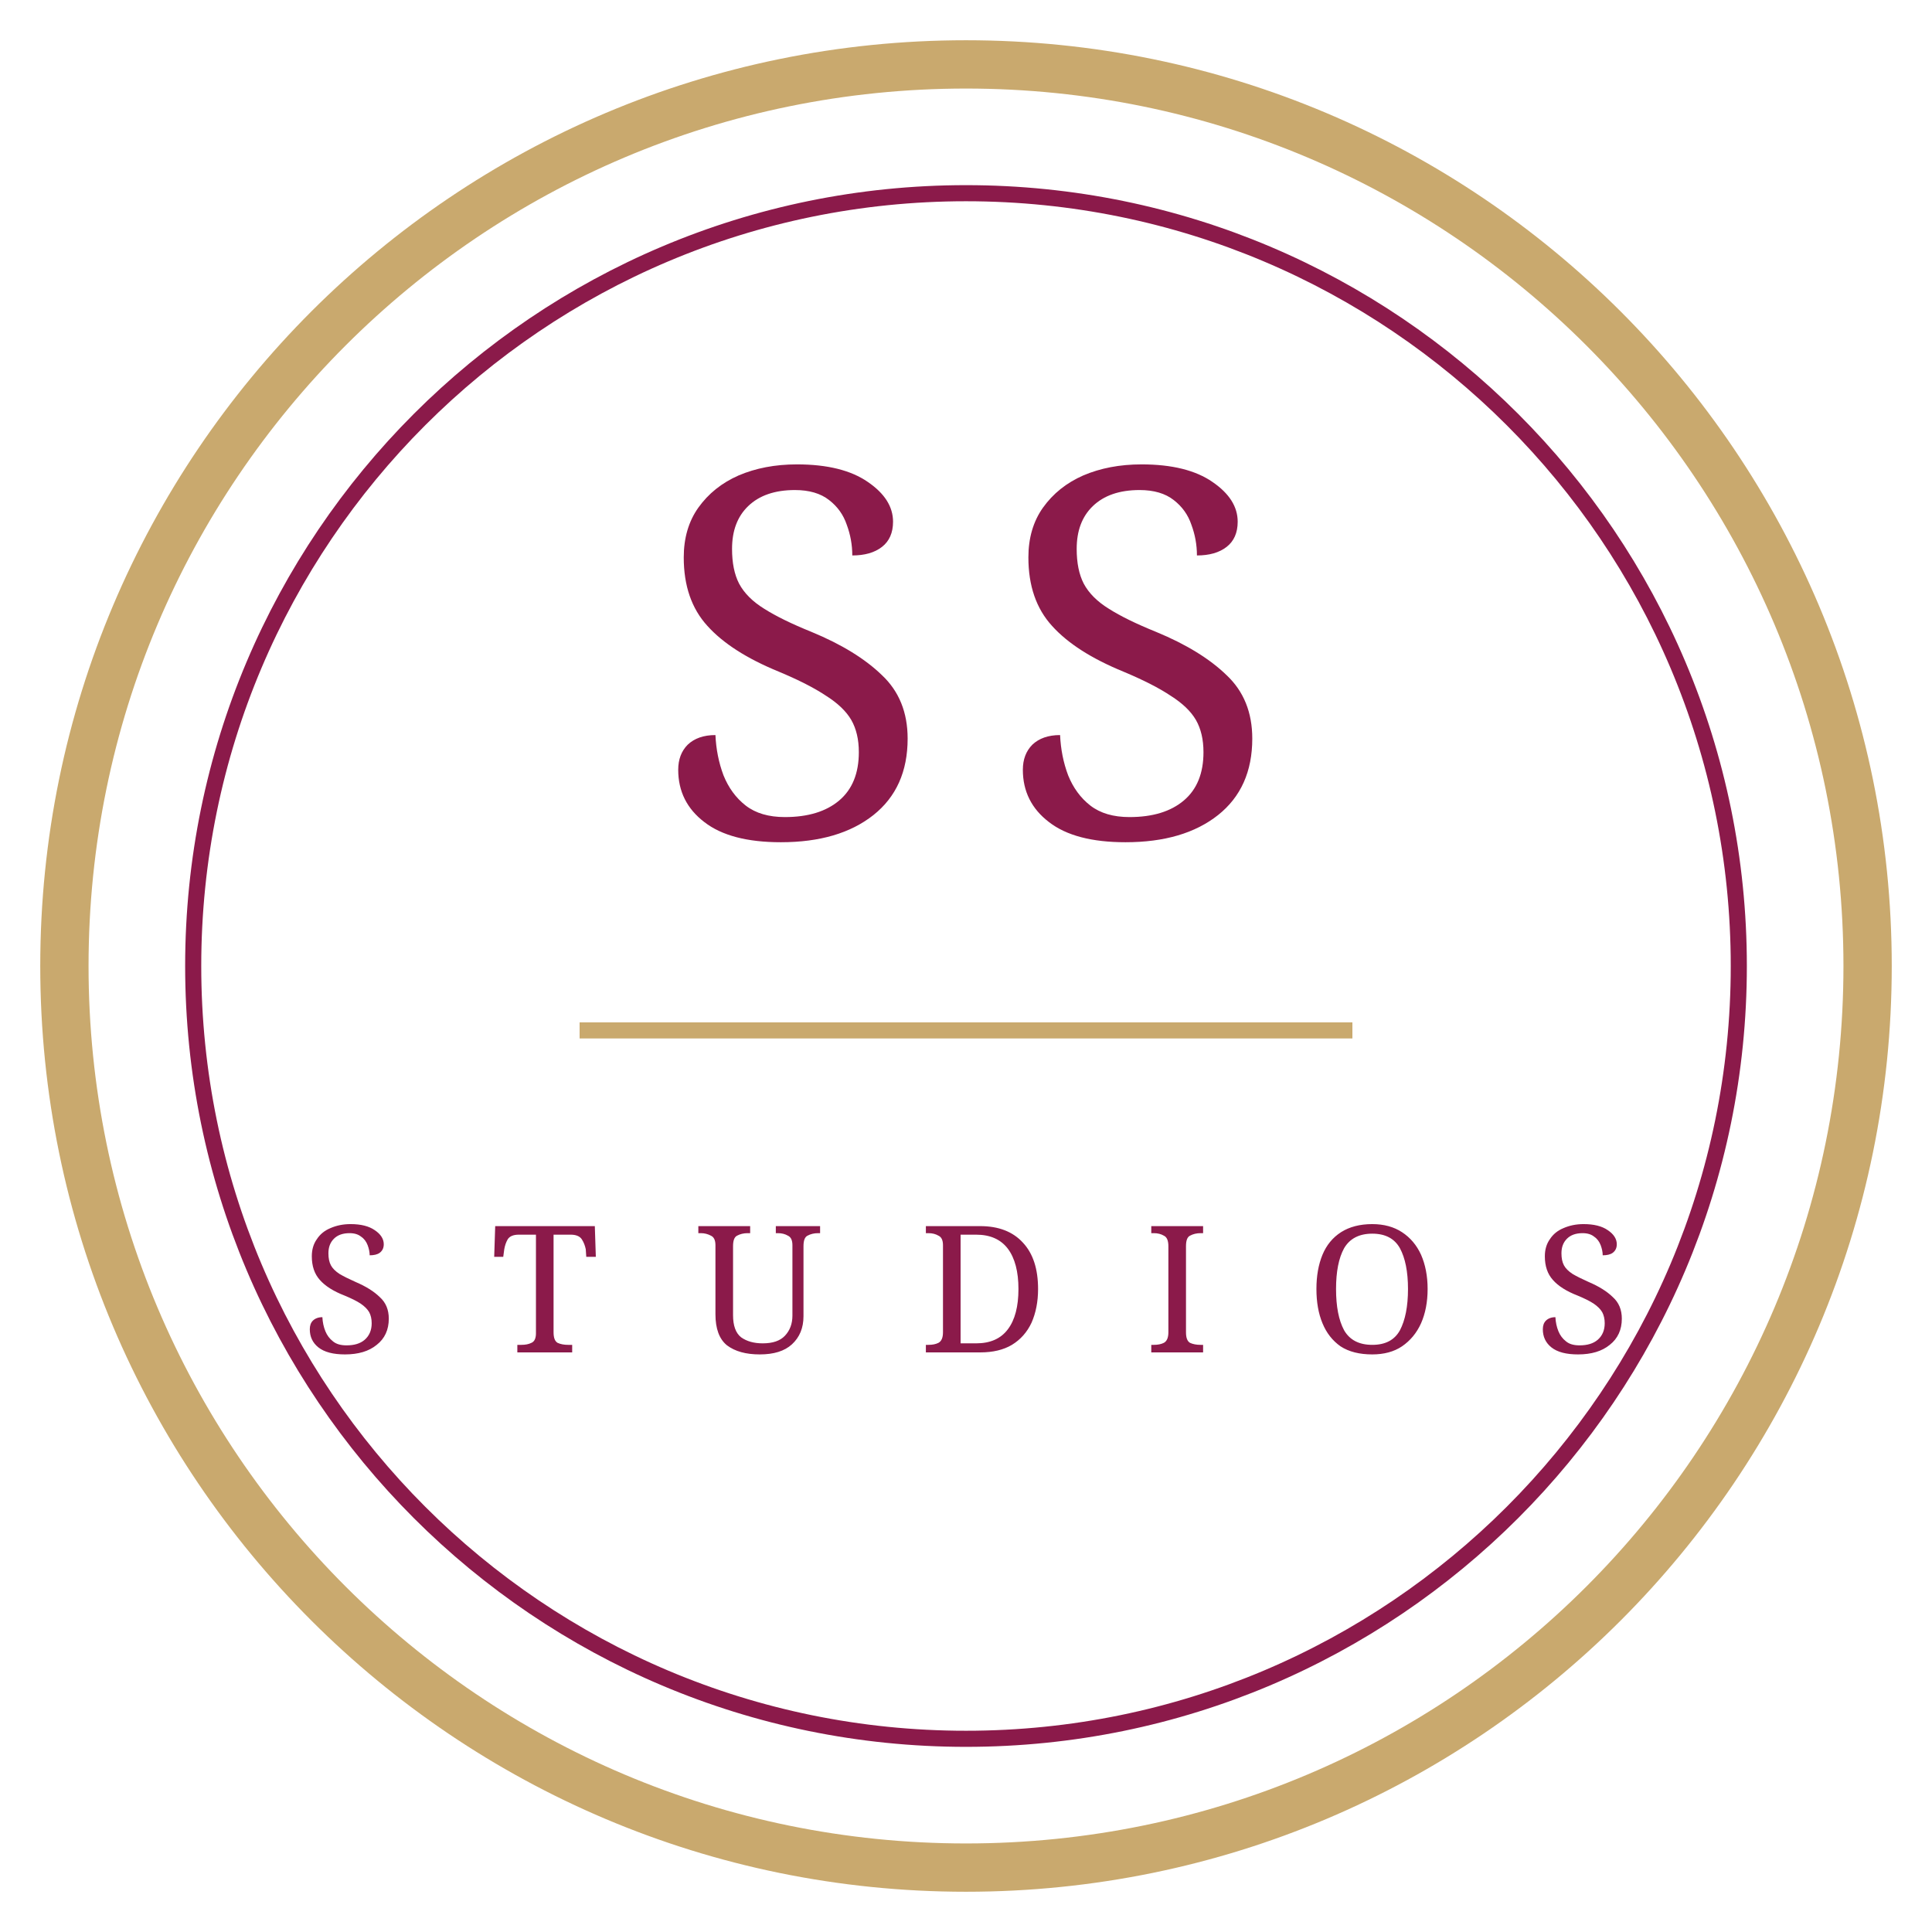
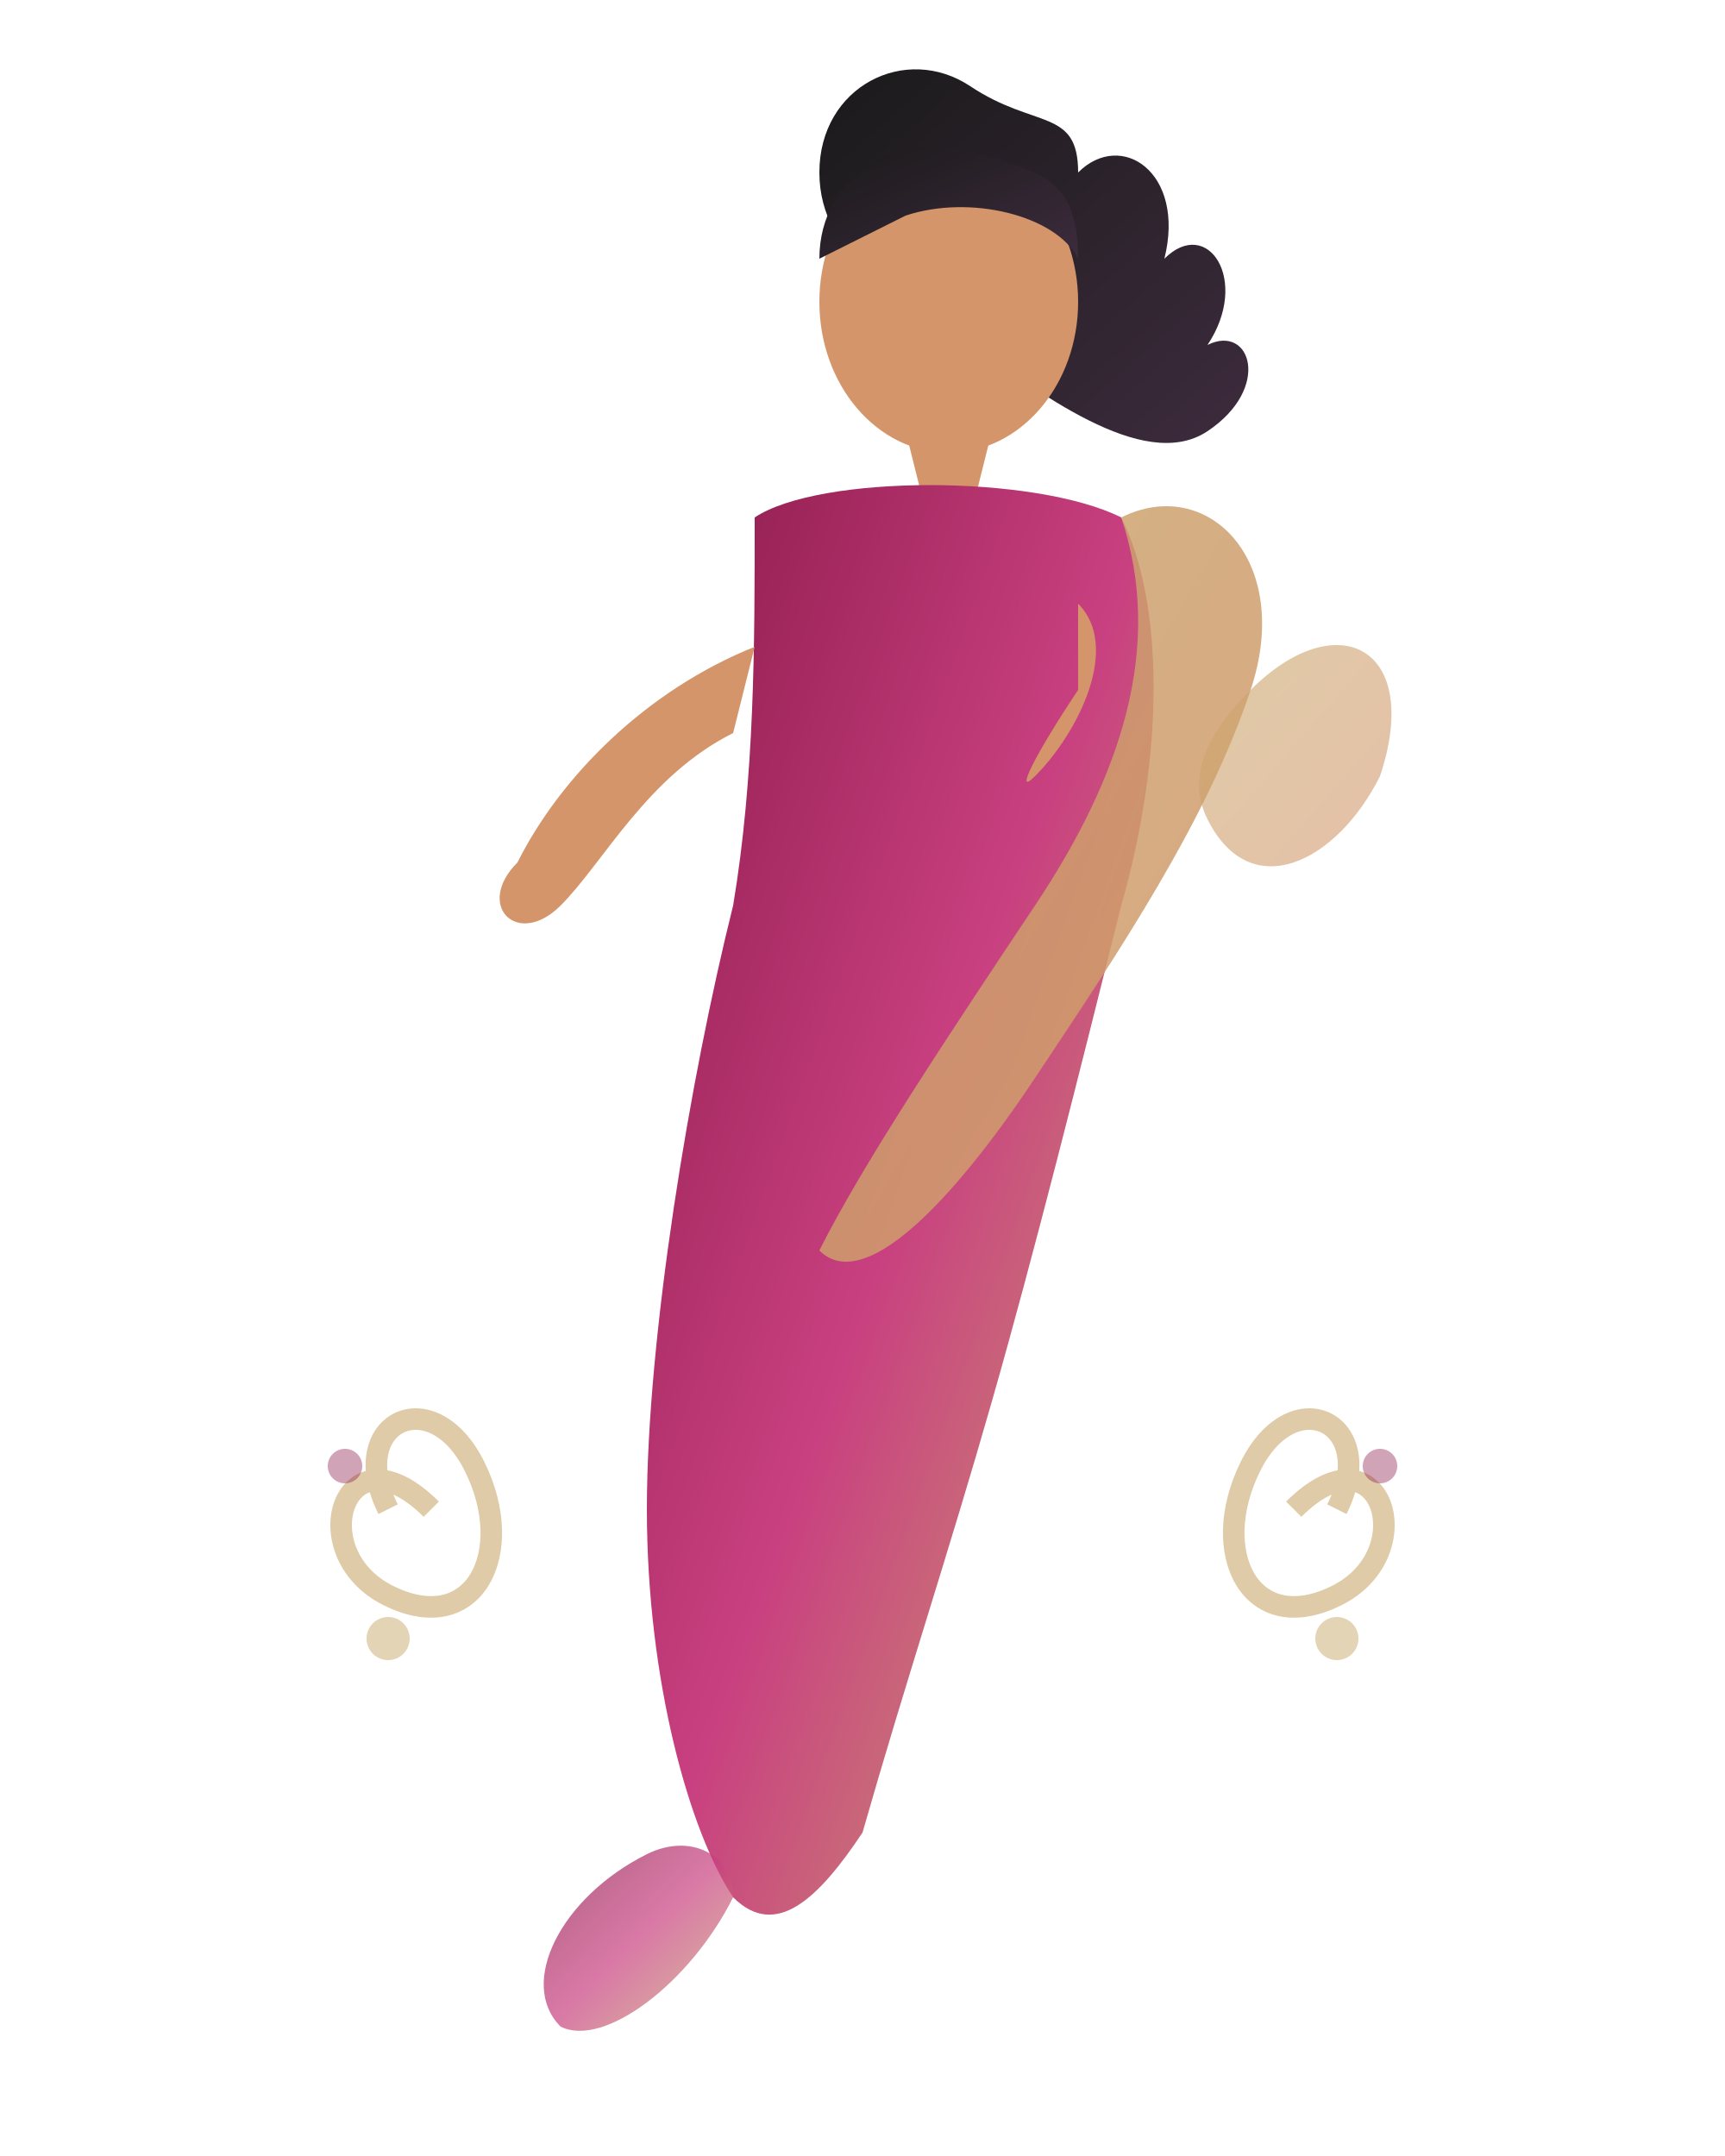
- <svg xmlns="http://www.w3.org/2000/svg" viewBox="0 0 60 60" width="60" height="60">
-   <circle cx="30" cy="30" r="28" fill="none" stroke="#c9a96e" stroke-width="1.5" />
-   <circle cx="30" cy="30" r="24" fill="none" stroke="#8B1A4A" stroke-width="0.5" />
-   <text x="30" y="26" text-anchor="middle" font-family="Georgia, serif" font-size="16" font-weight="400" fill="#8B1A4A" letter-spacing="2">SS</text>
-   <line x1="18" y1="32" x2="42" y2="32" stroke="#c9a96e" stroke-width="0.5" />
-   <text x="30" y="42" text-anchor="middle" font-family="Georgia, serif" font-size="5.5" fill="#8B1A4A" letter-spacing="3" font-weight="400">STUDIOS</text>
+ <svg xmlns="http://www.w3.org/2000/svg" viewBox="0 0 80 100" width="80" height="100">
+   <defs>
+     <linearGradient id="sareeGrad" x1="0%" y1="0%" x2="100%" y2="100%">
+       <stop offset="0%" style="stop-color:#8B1A4A" />
+       <stop offset="50%" style="stop-color:#C94080" />
+       <stop offset="100%" style="stop-color:#c9a96e" />
+     </linearGradient>
+     <linearGradient id="palluGrad" x1="0%" y1="0%" x2="100%" y2="100%">
+       <stop offset="0%" style="stop-color:#c9a96e" />
+       <stop offset="100%" style="stop-color:#D4956B" />
+     </linearGradient>
+     <linearGradient id="hairGrad" x1="0%" y1="0%" x2="100%" y2="100%">
+       <stop offset="0%" style="stop-color:#1a1a1a" />
+       <stop offset="100%" style="stop-color:#3d2b3d" />
+     </linearGradient>
+   </defs>
+   <path d="M38 8 C38 4, 42 2, 45 4 C48 6, 50 5, 50 8 C52 6, 55 8, 54 12 C56 10, 58 13, 56 16 C58 15, 59 18, 56 20 C53 22, 48 18, 45 16 C42 14, 38 12, 38 8Z" fill="url(#hairGrad)" />
+   <ellipse cx="44" cy="14" rx="6" ry="7" fill="#D4956B" />
+   <path d="M38 12 C38 8, 42 6, 45 7 C48 8, 50 8, 50 12 C49 10, 45 9, 42 10 C40 11, 38 12, 38 12Z" fill="url(#hairGrad)" />
+   <path d="M42 20 L46 20 L45 24 L43 24Z" fill="#D4956B" />
+   <path d="M35 24 C38 22, 48 22, 52 24 C54 28, 54 35, 52 42 C50 50, 48 58, 46 65 C44 72, 42 78, 40 85 C38 88, 36 90, 34 88 C32 85, 30 78, 30 70 C30 62, 32 50, 34 42 C35 36, 35 30, 35 24Z" fill="url(#sareeGrad)" />
+   <path d="M52 24 C56 22, 60 26, 58 32 C56 38, 52 44, 48 50 C44 56, 40 60, 38 58 C40 54, 44 48, 48 42 C52 36, 54 30, 52 24Z" fill="url(#palluGrad)" opacity="0.85" />
+   <path d="M58 32 C62 28, 66 30, 64 36 C62 40, 58 42, 56 38 C55 36, 56 34, 58 32Z" fill="url(#palluGrad)" opacity="0.6" />
+   <path d="M35 30 C30 32, 26 36, 24 40 C22 42, 24 44, 26 42 C28 40, 30 36, 34 34Z" fill="#D4956B" />
+   <path d="M50 28 C52 30, 50 34, 48 36 C47 37, 48 35, 50 32Z" fill="#D4956B" />
+   <path d="M34 88 C32 92, 28 95, 26 94 C24 92, 26 88, 30 86 C32 85, 34 86, 34 88Z" fill="url(#sareeGrad)" opacity="0.7" />
+   <path d="M20 70 C16 66, 14 72, 18 74 C22 76, 24 72, 22 68 C20 64, 16 66, 18 70" fill="none" stroke="#c9a96e" stroke-width="1" opacity="0.6" />
+   <path d="M60 70 C64 66, 66 72, 62 74 C58 76, 56 72, 58 68 C60 64, 64 66, 62 70" fill="none" stroke="#c9a96e" stroke-width="1" opacity="0.6" />
+   <circle cx="18" cy="76" r="1" fill="#c9a96e" opacity="0.5" />
+   <circle cx="62" cy="76" r="1" fill="#c9a96e" opacity="0.5" />
+   <circle cx="16" cy="68" r="0.8" fill="#8B1A4A" opacity="0.4" />
+   <circle cx="64" cy="68" r="0.8" fill="#8B1A4A" opacity="0.4" />
</svg>
